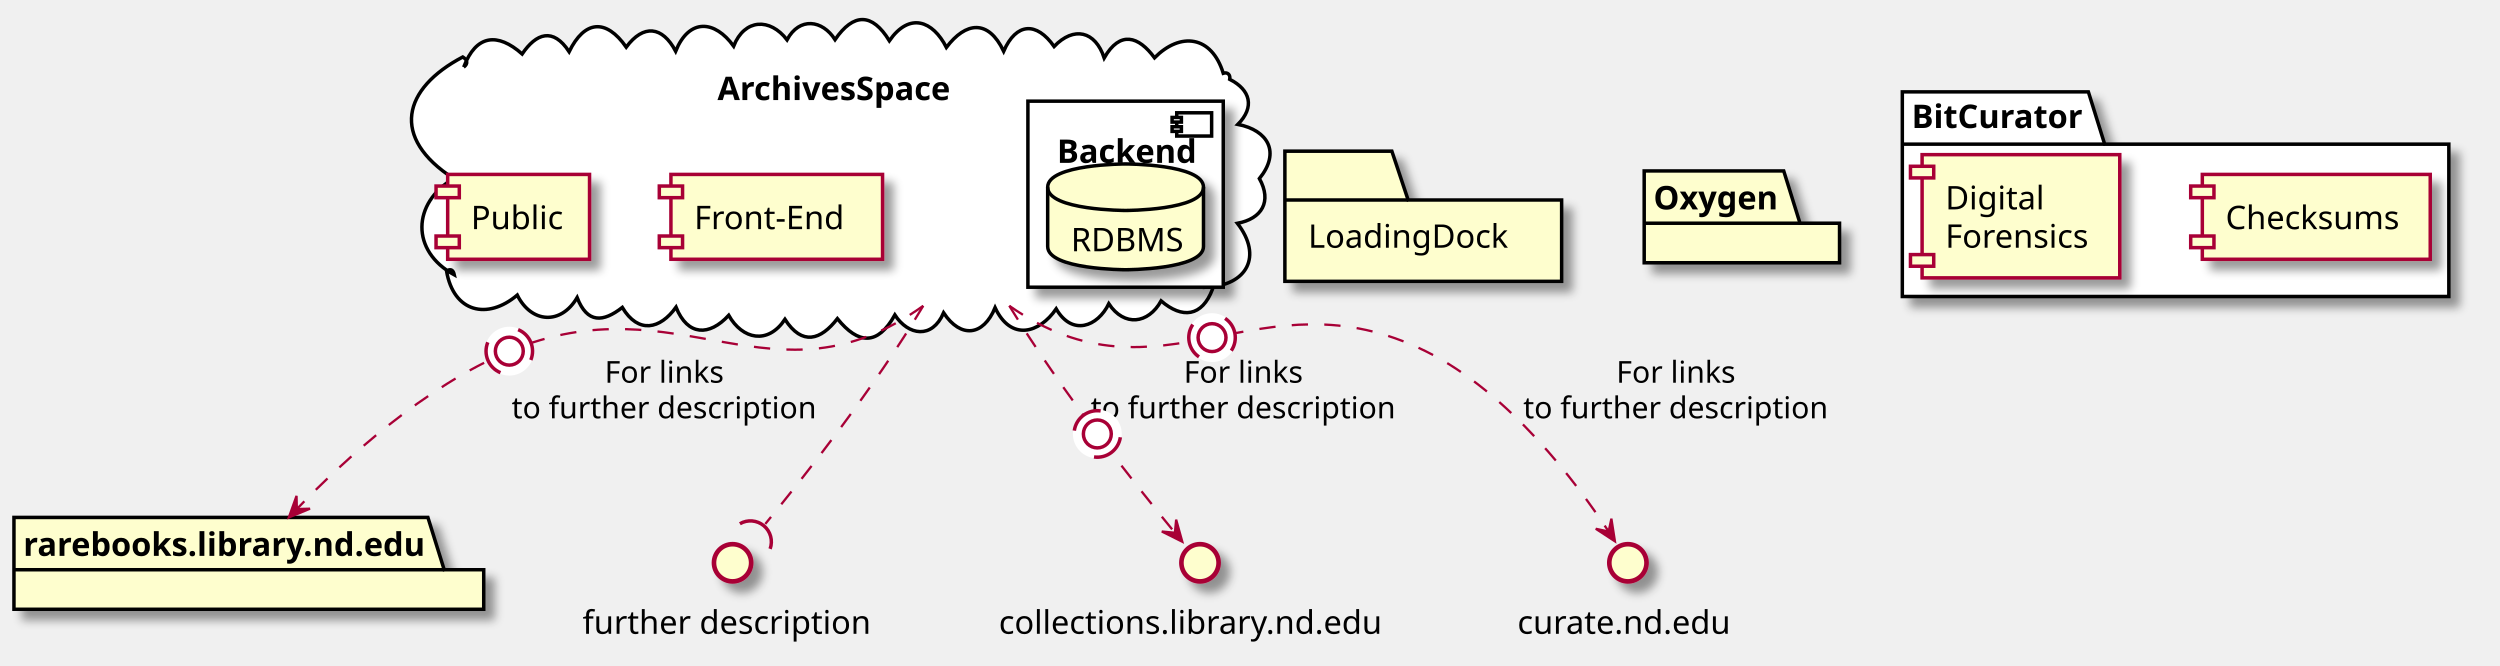
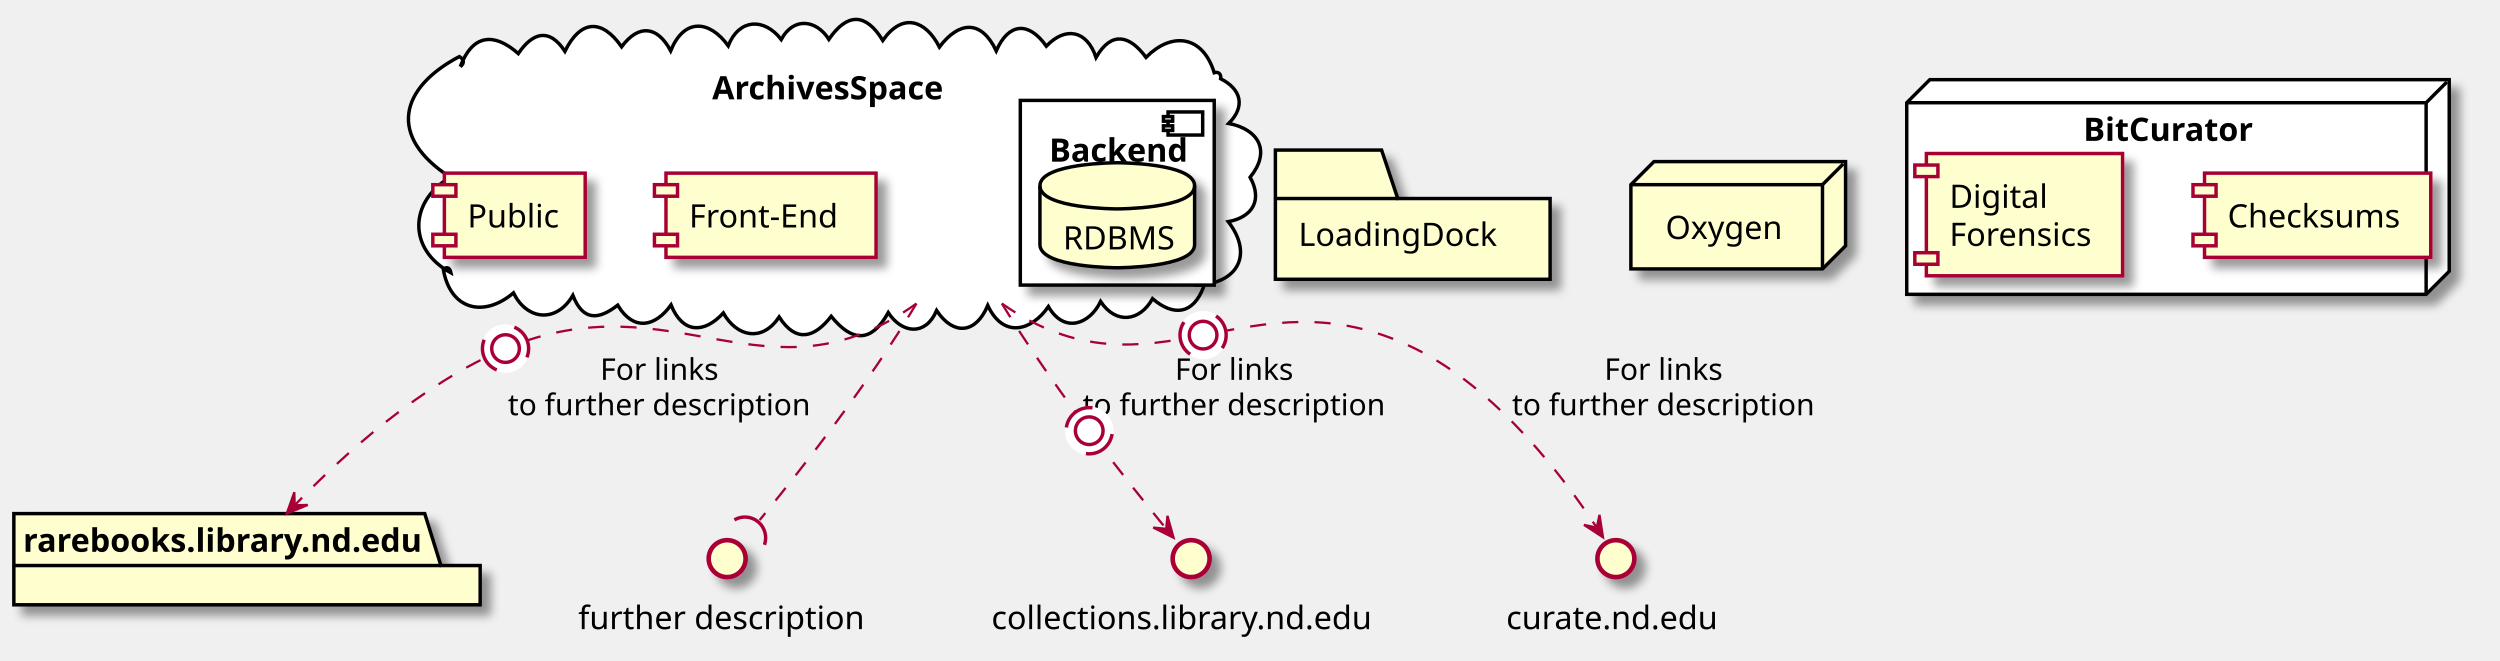
- <svg xmlns="http://www.w3.org/2000/svg" contentScriptType="application/ecmascript" contentStyleType="text/css" height="286px" preserveAspectRatio="none" style="width:1075px;height:286px;" version="1.1" viewBox="0 0 1075 286" width="1075px" zoomAndPan="magnify">
+ <svg xmlns="http://www.w3.org/2000/svg" contentScriptType="application/ecmascript" contentStyleType="text/css" height="286px" preserveAspectRatio="none" style="width:1083px;height:286px;" version="1.1" viewBox="0 0 1083 286" width="1083px" zoomAndPan="magnify">
  <defs>
-     <filter height="300%" id="fnde1wecbz8qm" width="300%" x="-1" y="-1">
+     <filter height="300%" id="fsq6n06xlwok0" width="300%" x="-1" y="-1">
      <feGaussianBlur result="blurOut" stdDeviation="2.0" />
      <feColorMatrix in="blurOut" result="blurOut2" type="matrix" values="0 0 0 0 0 0 0 0 0 0 0 0 0 0 0 0 0 0 .4 0" />
      <feOffset dx="4.0" dy="4.0" in="blurOut2" result="blurOut3" />
      <feBlend in="SourceGraphic" in2="blurOut3" mode="normal" />
    </filter>
  </defs>
  <g>
    <path d="M199.392,28.868 C204.694,14.831 213.964,13.886 224.527,23.206 C230.55,14.348 237.758,11.61 244.726,22.226 C251.344,8.718 260.583,7.825 269.277,20.262 C276.7,10.288 284.8,11.205 290.529,21.995 C296.399,7.67 307.368,8.655 315.459,19.822 C320.217,7.938 331.139,7.646 338.418,17.11 C343.789,7.174 353.634,8.524 359.071,17.036 C366.973,5.526 375.009,5.4 382.422,17.52 C391.098,5.117 401.055,8.846 406.951,20.37 C415.264,9.38 424.923,8.104 431.578,22.011 C437.005,9.706 445.683,9.228 453.265,19.984 C461.779,11.135 470.951,13.287 474.804,24.892 C481.651,13.01 489.553,15.5 496.444,24.847 C507.636,13.596 520.995,15.262 526,31.5 C527.974,30.862 529.137,32.264 528.782,34.109 C537.69,38.63 539.669,46.015 532.282,53.48 C545.229,56.025 550.76,65.438 541.541,76.788 C547.037,86.657 542.634,94.055 532.076,96.026 C543.073,110.276 536.171,122.657 519,123.5 C520.052,122.424 521.221,122.835 521.385,124.325 C516.847,136.316 508.348,137.16 499.281,129.392 C493.714,139.351 483.437,140.606 476.783,130.619 C472.015,140.45 461.038,144.684 454.164,132.814 C446.905,143.379 434.684,146.822 427.896,132.321 C422.784,144.524 413.189,145.658 405.748,134.53 C400.802,145.951 390.61,144.319 384.79,135.432 C377.343,148.781 369.102,148.142 360.074,137.029 C352.904,146.272 344.973,148.826 337.532,137.324 C330.139,148.381 319.209,145.941 313.346,135.594 C304.978,144.654 295.735,144.569 290.686,132.1 C283.856,141.594 274.512,143.724 267.587,132.204 C259.333,138.634 252.571,139.201 248.163,127.974 C241.145,139.929 228.431,138.964 222.423,126.891 C209.596,137.757 195.016,134.359 192,116.5 C193.993,115.327 194.937,116.264 195.357,118.199 C176.479,107.95 177.191,87.281 195.059,76.767 C167.758,59.146 173.116,38.111 199,24.5 C200.905,25.7 201.465,27.311 199.392,28.868 " fill="#FFFFFF" style="stroke: #000000; stroke-width: 1.5;" />
    <text fill="#000000" font-family="sans-serif" font-size="14" font-weight="bold" lengthAdjust="spacingAndGlyphs" textLength="101" x="308.5" y="43.035">ArchivesSpace</text>
-     <rect fill="#FFFFFF" filter="url(#fnde1wecbz8qm)" height="80" style="stroke: #000000; stroke-width: 1.5;" width="84" x="442" y="43.5" />
+     <rect fill="#FFFFFF" filter="url(#fsq6n06xlwok0)" height="80" style="stroke: #000000; stroke-width: 1.5;" width="84" x="442" y="43.5" />
    <rect fill="#FFFFFF" height="10" style="stroke: #000000; stroke-width: 1.5;" width="15" x="506" y="48.5" />
    <rect fill="#FFFFFF" height="2" style="stroke: #000000; stroke-width: 1.5;" width="4" x="504" y="50.5" />
    <rect fill="#FFFFFF" height="2" style="stroke: #000000; stroke-width: 1.5;" width="4" x="504" y="54.5" />
    <text fill="#000000" font-family="sans-serif" font-size="14" font-weight="bold" lengthAdjust="spacingAndGlyphs" textLength="59" x="454.5" y="70.035">Backend</text>
-     <polygon fill="#FFFFFF" filter="url(#fnde1wecbz8qm)" points="818,39.5,898,39.5,905,61.988,1053,61.988,1053,127.5,818,127.5,818,39.5" style="stroke: #000000; stroke-width: 1.5;" />
-     <line style="stroke: #000000; stroke-width: 1.5;" x1="818" x2="905" y1="61.988" y2="61.988" />
-     <text fill="#000000" font-family="sans-serif" font-size="14" font-weight="bold" lengthAdjust="spacingAndGlyphs" textLength="74" x="822" y="55.035">BitCurator</text>
-     <rect fill="#FEFECE" filter="url(#fnde1wecbz8qm)" height="36.488" style="stroke: #A80036; stroke-width: 1.5;" width="91" x="288.5" y="75" />
+     <polygon fill="#FFFFFF" filter="url(#fsq6n06xlwok0)" points="826,44.5,836,34.5,1061,34.5,1061,117.5,1051,127.5,826,127.5,826,44.5" style="stroke: #000000; stroke-width: 1.5;" />
+     <line style="stroke: #000000; stroke-width: 1.5;" x1="1051" x2="1060" y1="44.5" y2="35.5" />
+     <line style="stroke: #000000; stroke-width: 1.5;" x1="826" x2="1051" y1="44.5" y2="44.5" />
+     <line style="stroke: #000000; stroke-width: 1.5;" x1="1051" x2="1051" y1="44.5" y2="127.5" />
+     <text fill="#000000" font-family="sans-serif" font-size="14" font-weight="bold" lengthAdjust="spacingAndGlyphs" textLength="74" x="902.5" y="61.035">BitCurator</text>
+     <rect fill="#FEFECE" filter="url(#fsq6n06xlwok0)" height="36.488" style="stroke: #A80036; stroke-width: 1.5;" width="91" x="288.5" y="75" />
    <rect fill="#FEFECE" height="5" style="stroke: #A80036; stroke-width: 1.5;" width="10" x="283.5" y="80" />
    <rect fill="#FEFECE" height="5" style="stroke: #A80036; stroke-width: 1.5;" width="10" x="283.5" y="101.488" />
    <text fill="#000000" font-family="sans-serif" font-size="14" lengthAdjust="spacingAndGlyphs" textLength="71" x="298.5" y="98.535">Front-End</text>
-     <rect fill="#FEFECE" filter="url(#fnde1wecbz8qm)" height="36.488" style="stroke: #A80036; stroke-width: 1.5;" width="61" x="192.5" y="75" />
+     <rect fill="#FEFECE" filter="url(#fsq6n06xlwok0)" height="36.488" style="stroke: #A80036; stroke-width: 1.5;" width="61" x="192.5" y="75" />
    <rect fill="#FEFECE" height="5" style="stroke: #A80036; stroke-width: 1.5;" width="10" x="187.5" y="80" />
    <rect fill="#FEFECE" height="5" style="stroke: #A80036; stroke-width: 1.5;" width="10" x="187.5" y="101.488" />
    <text fill="#000000" font-family="sans-serif" font-size="14" lengthAdjust="spacingAndGlyphs" textLength="41" x="202.5" y="98.535">Public</text>
-     <path d="M450.5,80.5 C450.5,70.5 484,70.5 484,70.5 C484,70.5 517.5,70.5 517.5,80.5 L517.5,105.988 C517.5,115.988 484,115.988 484,115.988 C484,115.988 450.5,115.988 450.5,105.988 L450.5,80.5 " fill="#FEFECE" filter="url(#fnde1wecbz8qm)" style="stroke: #000000; stroke-width: 1.5;" />
+     <path d="M450.5,80.5 C450.5,70.5 484,70.5 484,70.5 C484,70.5 517.5,70.5 517.5,80.5 L517.5,105.988 C517.5,115.988 484,115.988 484,115.988 C484,115.988 450.5,115.988 450.5,105.988 L450.5,80.5 " fill="#FEFECE" filter="url(#fsq6n06xlwok0)" style="stroke: #000000; stroke-width: 1.5;" />
    <path d="M450.5,80.5 C450.5,90.5 484,90.5 484,90.5 C484,90.5 517.5,90.5 517.5,80.5 " fill="none" style="stroke: #000000; stroke-width: 1.5;" />
    <text fill="#000000" font-family="sans-serif" font-size="14" lengthAdjust="spacingAndGlyphs" textLength="47" x="460.5" y="108.035">RDBMS</text>
-     <rect fill="#FEFECE" filter="url(#fnde1wecbz8qm)" height="36.488" style="stroke: #A80036; stroke-width: 1.5;" width="98" x="947" y="75" />
-     <rect fill="#FEFECE" height="5" style="stroke: #A80036; stroke-width: 1.5;" width="10" x="942" y="80" />
-     <rect fill="#FEFECE" height="5" style="stroke: #A80036; stroke-width: 1.5;" width="10" x="942" y="101.488" />
-     <text fill="#000000" font-family="sans-serif" font-size="14" lengthAdjust="spacingAndGlyphs" textLength="78" x="957" y="98.535">Checksums</text>
-     <rect fill="#FEFECE" filter="url(#fnde1wecbz8qm)" height="52.977" style="stroke: #A80036; stroke-width: 1.5;" width="85" x="826.5" y="66.5" />
-     <rect fill="#FEFECE" height="5" style="stroke: #A80036; stroke-width: 1.5;" width="10" x="821.5" y="71.5" />
-     <rect fill="#FEFECE" height="5" style="stroke: #A80036; stroke-width: 1.5;" width="10" x="821.5" y="109.477" />
-     <text fill="#000000" font-family="sans-serif" font-size="14" lengthAdjust="spacingAndGlyphs" textLength="44" x="836.5" y="90.035">Digital</text>
-     <text fill="#000000" font-family="sans-serif" font-size="14" lengthAdjust="spacingAndGlyphs" textLength="65" x="836.5" y="106.523">Forensics</text>
-     <polygon fill="#FEFECE" filter="url(#fnde1wecbz8qm)" points="6,222.5,184,222.5,191,244.988,208,244.988,208,261.988,6,261.988,6,222.5" style="stroke: #000000; stroke-width: 1.5;" />
+     <rect fill="#FEFECE" filter="url(#fsq6n06xlwok0)" height="36.488" style="stroke: #A80036; stroke-width: 1.5;" width="98" x="955" y="75" />
+     <rect fill="#FEFECE" height="5" style="stroke: #A80036; stroke-width: 1.5;" width="10" x="950" y="80" />
+     <rect fill="#FEFECE" height="5" style="stroke: #A80036; stroke-width: 1.5;" width="10" x="950" y="101.488" />
+     <text fill="#000000" font-family="sans-serif" font-size="14" lengthAdjust="spacingAndGlyphs" textLength="78" x="965" y="98.535">Checksums</text>
+     <rect fill="#FEFECE" filter="url(#fsq6n06xlwok0)" height="52.977" style="stroke: #A80036; stroke-width: 1.5;" width="85" x="834.5" y="66.5" />
+     <rect fill="#FEFECE" height="5" style="stroke: #A80036; stroke-width: 1.5;" width="10" x="829.5" y="71.5" />
+     <rect fill="#FEFECE" height="5" style="stroke: #A80036; stroke-width: 1.5;" width="10" x="829.5" y="109.477" />
+     <text fill="#000000" font-family="sans-serif" font-size="14" lengthAdjust="spacingAndGlyphs" textLength="44" x="844.5" y="90.035">Digital</text>
+     <text fill="#000000" font-family="sans-serif" font-size="14" lengthAdjust="spacingAndGlyphs" textLength="65" x="844.5" y="106.523">Forensics</text>
+     <polygon fill="#FEFECE" filter="url(#fsq6n06xlwok0)" points="6,222.5,184,222.5,191,244.988,208,244.988,208,261.988,6,261.988,6,222.5" style="stroke: #000000; stroke-width: 1.5;" />
    <line style="stroke: #000000; stroke-width: 1.5;" x1="6" x2="191" y1="244.988" y2="244.988" />
    <text fill="#000000" font-family="sans-serif" font-size="14" font-weight="bold" lengthAdjust="spacingAndGlyphs" textLength="172" x="10" y="239.035">rarebooks.library.nd.edu</text>
-     <ellipse cx="315" cy="242" fill="#FEFECE" filter="url(#fnde1wecbz8qm)" rx="8" ry="8" style="stroke: #A80036; stroke-width: 2.0;" />
+     <ellipse cx="315" cy="242" fill="#FEFECE" filter="url(#fsq6n06xlwok0)" rx="8" ry="8" style="stroke: #A80036; stroke-width: 2.0;" />
    <text fill="#000000" font-family="sans-serif" font-size="14" lengthAdjust="spacingAndGlyphs" textLength="129" x="250.5" y="272.535">further description</text>
-     <polygon fill="#FEFECE" filter="url(#fnde1wecbz8qm)" points="552.5,65,598.5,65,605.5,86,671.5,86,671.5,120.977,552.5,120.977,552.5,65" style="stroke: #000000; stroke-width: 1.5;" />
+     <polygon fill="#FEFECE" filter="url(#fsq6n06xlwok0)" points="552.5,65,598.5,65,605.5,86,671.5,86,671.5,120.977,552.5,120.977,552.5,65" style="stroke: #000000; stroke-width: 1.5;" />
    <line style="stroke: #000000; stroke-width: 1.5;" x1="552.5" x2="605.5" y1="86" y2="86" />
    <text fill="#000000" font-family="sans-serif" font-size="14" lengthAdjust="spacingAndGlyphs" textLength="89" x="562.5" y="106.535">LoadingDock</text>
-     <polygon fill="#FEFECE" filter="url(#fnde1wecbz8qm)" points="707,73.5,767,73.5,774,95.988,791,95.988,791,112.988,707,112.988,707,73.5" style="stroke: #000000; stroke-width: 1.5;" />
-     <line style="stroke: #000000; stroke-width: 1.5;" x1="707" x2="774" y1="95.988" y2="95.988" />
-     <text fill="#000000" font-family="sans-serif" font-size="14" font-weight="bold" lengthAdjust="spacingAndGlyphs" textLength="54" x="711" y="90.035">Oxygen</text>
-     <ellipse cx="516" cy="242" fill="#FEFECE" filter="url(#fnde1wecbz8qm)" rx="8" ry="8" style="stroke: #A80036; stroke-width: 2.0;" />
+     <polygon fill="#FEFECE" filter="url(#fsq6n06xlwok0)" points="706.5,80,716.5,70,799.5,70,799.5,106.488,789.5,116.488,706.5,116.488,706.5,80" style="stroke: #000000; stroke-width: 1.5;" />
+     <line style="stroke: #000000; stroke-width: 1.5;" x1="789.5" x2="798.5" y1="80" y2="71" />
+     <line style="stroke: #000000; stroke-width: 1.5;" x1="706.5" x2="789.5" y1="80" y2="80" />
+     <line style="stroke: #000000; stroke-width: 1.5;" x1="789.5" x2="789.5" y1="80" y2="116.488" />
+     <text fill="#000000" font-family="sans-serif" font-size="14" lengthAdjust="spacingAndGlyphs" textLength="53" x="721.5" y="103.535">Oxygen</text>
+     <ellipse cx="516" cy="242" fill="#FEFECE" filter="url(#fsq6n06xlwok0)" rx="8" ry="8" style="stroke: #A80036; stroke-width: 2.0;" />
    <text fill="#000000" font-family="sans-serif" font-size="14" lengthAdjust="spacingAndGlyphs" textLength="173" x="429.5" y="272.535">collections.library.nd.edu</text>
-     <ellipse cx="700" cy="242" fill="#FEFECE" filter="url(#fnde1wecbz8qm)" rx="8" ry="8" style="stroke: #A80036; stroke-width: 2.0;" />
+     <ellipse cx="700" cy="242" fill="#FEFECE" filter="url(#fsq6n06xlwok0)" rx="8" ry="8" style="stroke: #A80036; stroke-width: 2.0;" />
    <text fill="#000000" font-family="sans-serif" font-size="14" lengthAdjust="spacingAndGlyphs" textLength="95" x="652.5" y="272.535">curate.nd.edu</text>
    <path d="M397,131.5 C332.288,177.825 292.434,120.323 219,151 C182.505,166.246 148.429,197.294 127.667,218.857 " fill="none" id="ArchivesSpace-&gt;rarebooks.library.nd.edu" style="stroke: #A80036; stroke-width: 1.0; stroke-dasharray: 7.0,7.0;" />
    <polygon fill="#A80036" points="124.2,222.499,133.303,218.739,127.647,218.878,127.508,213.223,124.2,222.499" style="stroke: #A80036; stroke-width: 1.0;" />
    <text fill="#000000" font-family="sans-serif" font-size="13" lengthAdjust="spacingAndGlyphs" textLength="55" x="260" y="164.568">For links</text>
    <text fill="#000000" font-family="sans-serif" font-size="13" lengthAdjust="spacingAndGlyphs" textLength="135" x="220" y="179.879">to further description</text>
    <ellipse cx="219" cy="151" fill="#FFFFFF" rx="10" ry="10" style="stroke: #FFFFFF; stroke-width: 1.0;" />
    <path d="M209.75,147.201 A10,10 0 0 0 215.201 160.25" fill="#FFFFFF" style="stroke: #A80036; stroke-width: 1.5;" />
    <path d="M228.25,154.799 A10,10 0 0 0 222.799 141.75" fill="#FFFFFF" style="stroke: #A80036; stroke-width: 1.5;" />
    <ellipse cx="219" cy="151" fill="#FFFFFF" rx="6" ry="6" style="stroke: #A80036; stroke-width: 1.5;" />
    <path d="M434,131.5 C456.674,168.612 488.568,208.822 505.102,228.956 " fill="none" id="ArchivesSpace-&gt;collections.library.nd.edu" style="stroke: #A80036; stroke-width: 1.0; stroke-dasharray: 7.0,7.0;" />
    <polygon fill="#A80036" points="508.388,232.939,505.746,223.451,505.206,229.082,499.575,228.542,508.388,232.939" style="stroke: #A80036; stroke-width: 1.0;" />
    <text fill="#000000" font-family="sans-serif" font-size="13" lengthAdjust="spacingAndGlyphs" textLength="55" x="509" y="164.568">For links</text>
    <text fill="#000000" font-family="sans-serif" font-size="13" lengthAdjust="spacingAndGlyphs" textLength="135" x="469" y="179.879">to further description</text>
    <ellipse cx="471.853" cy="186.595" fill="#FFFFFF" rx="10" ry="10" style="stroke: #FFFFFF; stroke-width: 1.0;" />
    <path d="M470.427,196.493 A10,10 0 0 0 481.751 188.021" fill="#FFFFFF" style="stroke: #A80036; stroke-width: 1.5;" />
    <path d="M473.279,176.697 A10,10 0 0 0 461.955 185.169" fill="#FFFFFF" style="stroke: #A80036; stroke-width: 1.5;" />
    <ellipse cx="471.853" cy="186.595" fill="#FFFFFF" rx="6" ry="6" style="stroke: #A80036; stroke-width: 1.5;" />
    <path d="M434,131.5 C499.573,177.373 541.228,115.603 613,151 C648.902,168.707 677.963,207.654 691.596,228.388 " fill="none" id="ArchivesSpace-&gt;curate.nd.edu" style="stroke: #A80036; stroke-width: 1.0; stroke-dasharray: 7.0,7.0;" />
    <polygon fill="#A80036" points="694.42,232.762,692.899,223.032,691.708,228.562,686.178,227.371,694.42,232.762" style="stroke: #A80036; stroke-width: 1.0;" />
    <text fill="#000000" font-family="sans-serif" font-size="13" lengthAdjust="spacingAndGlyphs" textLength="55" x="695" y="164.568">For links</text>
    <text fill="#000000" font-family="sans-serif" font-size="13" lengthAdjust="spacingAndGlyphs" textLength="135" x="655" y="179.879">to further description</text>
    <ellipse cx="521.176" cy="145.178" fill="#FFFFFF" rx="10" ry="10" style="stroke: #FFFFFF; stroke-width: 1.0;" />
    <path d="M529.451,150.793 A10,10 0 0 0 526.79 136.903" fill="#FFFFFF" style="stroke: #A80036; stroke-width: 1.5;" />
    <path d="M512.9,139.564 A10,10 0 0 0 515.561 153.453" fill="#FFFFFF" style="stroke: #A80036; stroke-width: 1.5;" />
    <ellipse cx="521.176" cy="145.178" fill="#FFFFFF" rx="6" ry="6" style="stroke: #A80036; stroke-width: 1.5;" />
    <path d="M397,131.5 C376.024,166.662 346.382,204.27 329.078,225.289 " fill="none" id="ArchivesSpace-&gt;FurtherDescription" style="stroke: #A80036; stroke-width: 1.0; stroke-dasharray: 7.0,7.0;" />
    <path d="M331.155,236.021 A9,9 0 0 0 318.147 225.209" fill="none" style="stroke: #A80036; stroke-width: 1.5;" />
  </g>
</svg>
